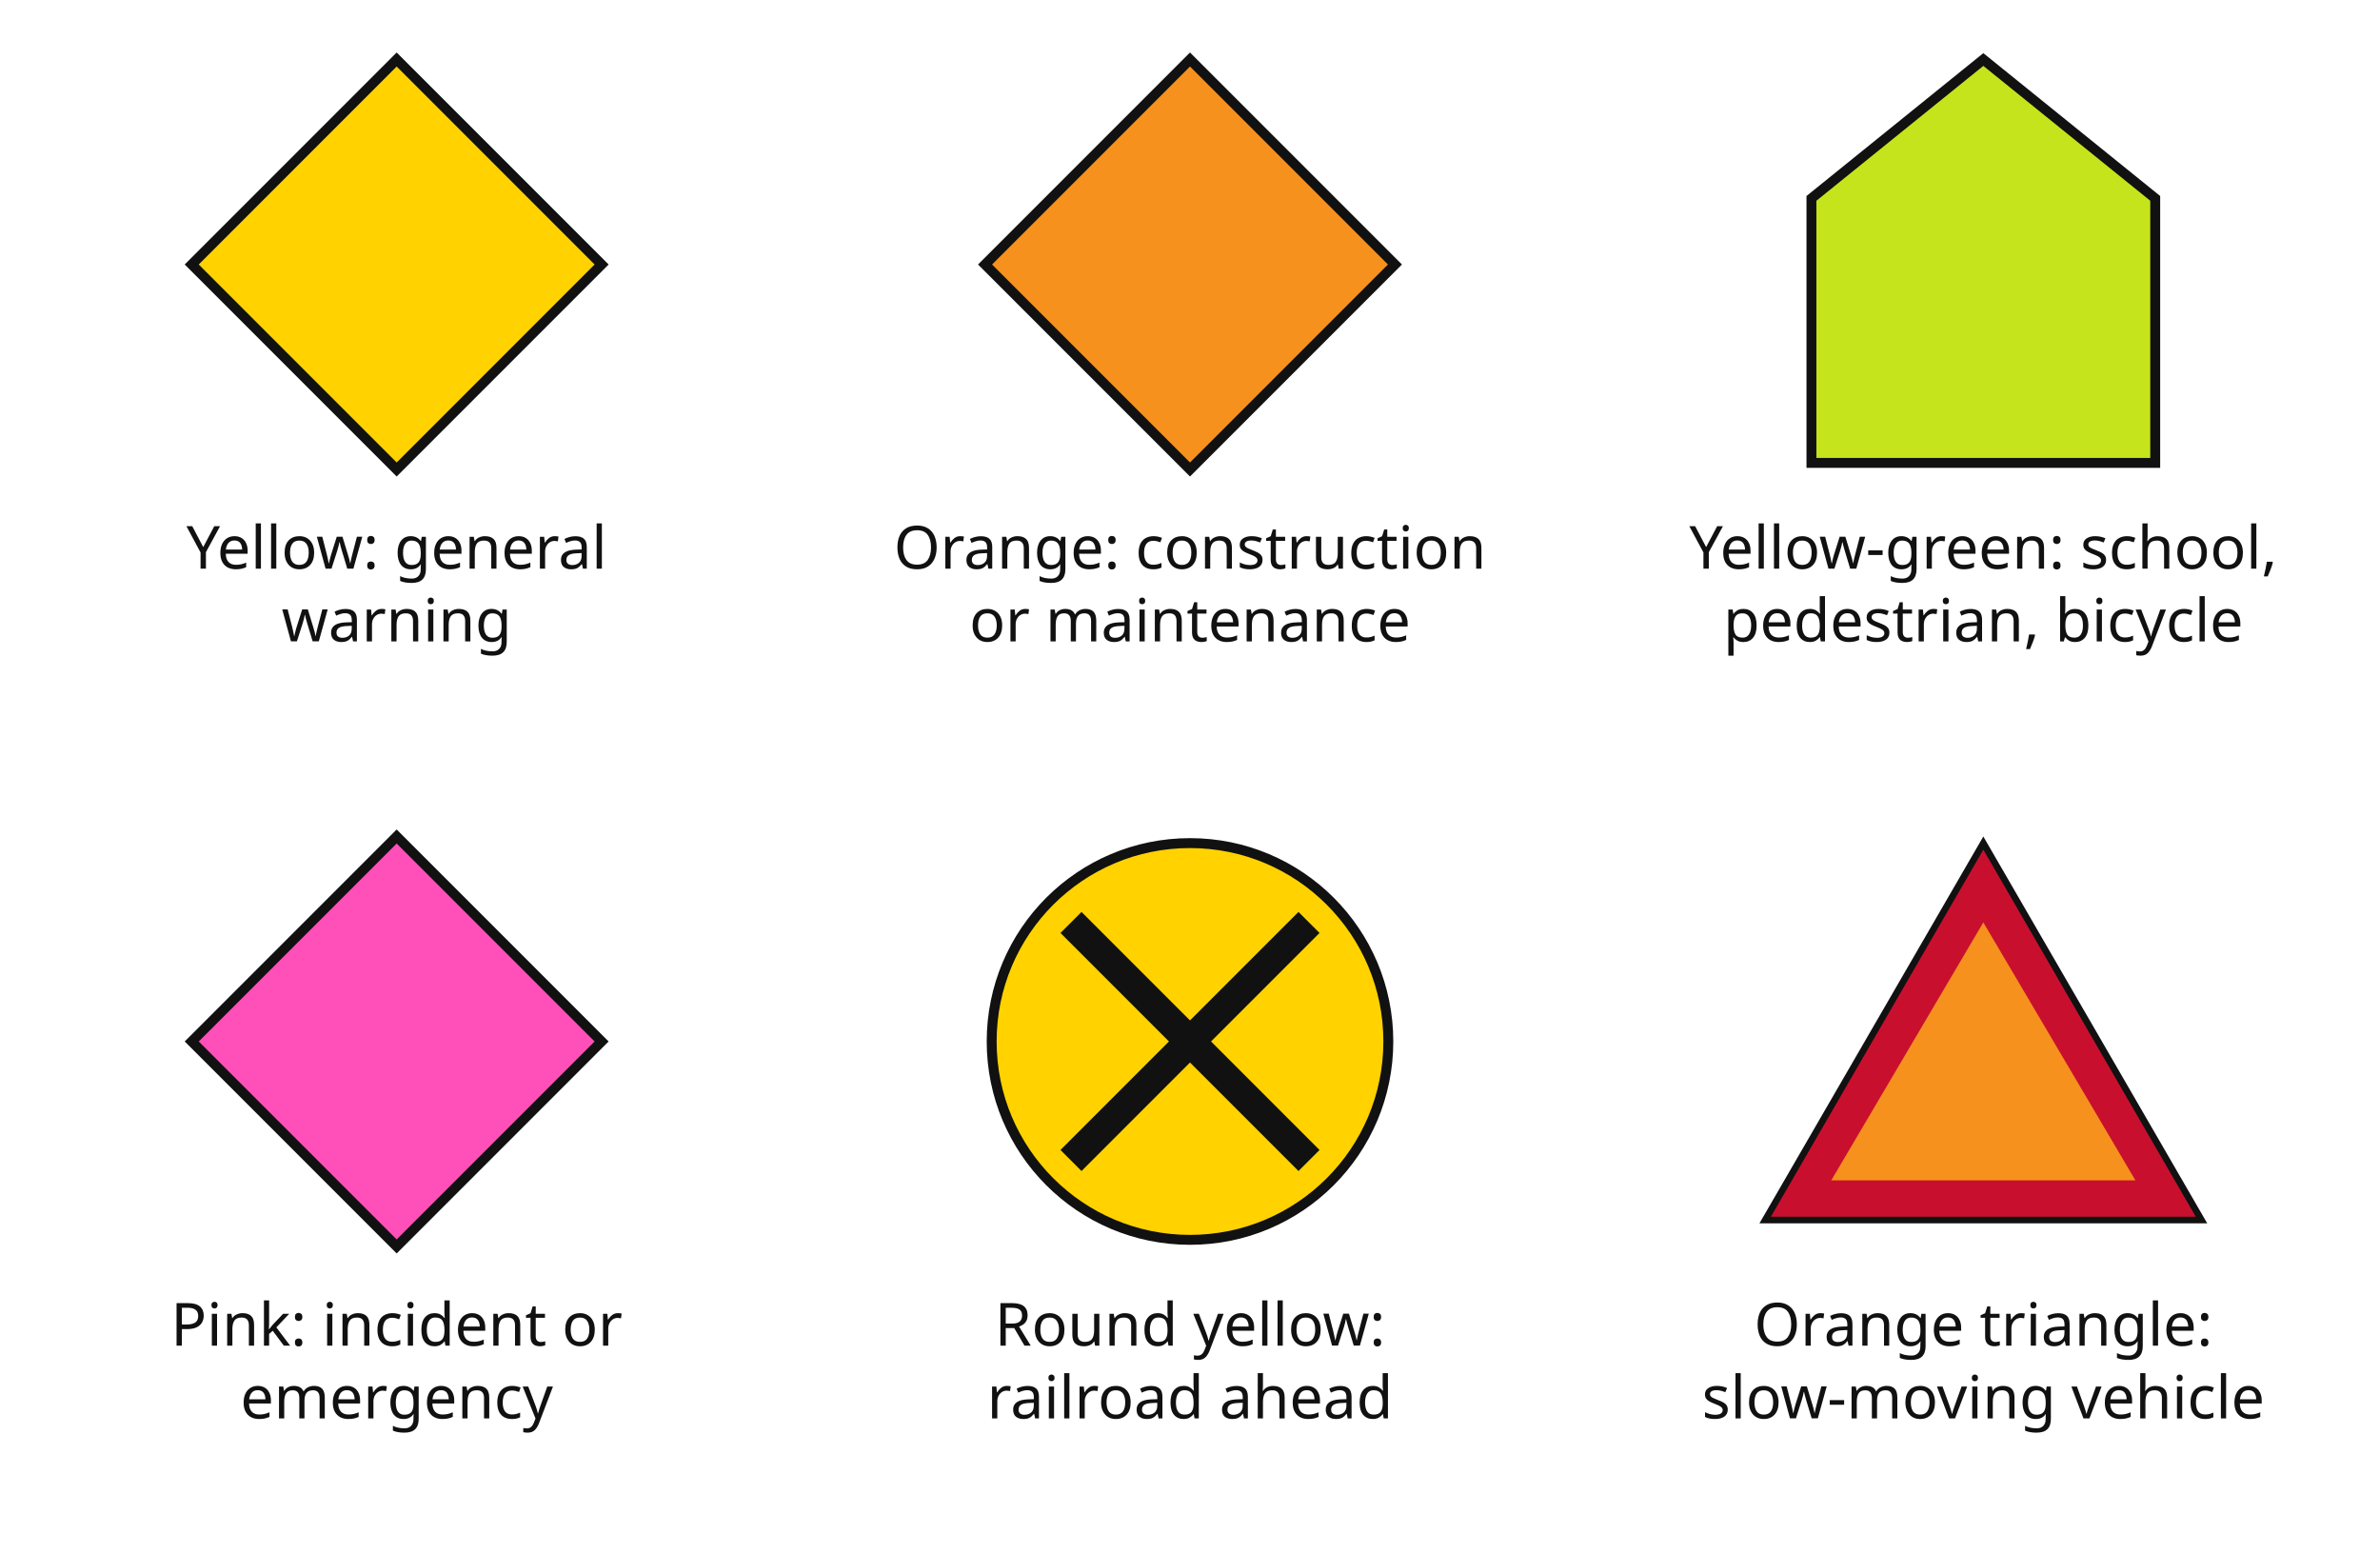
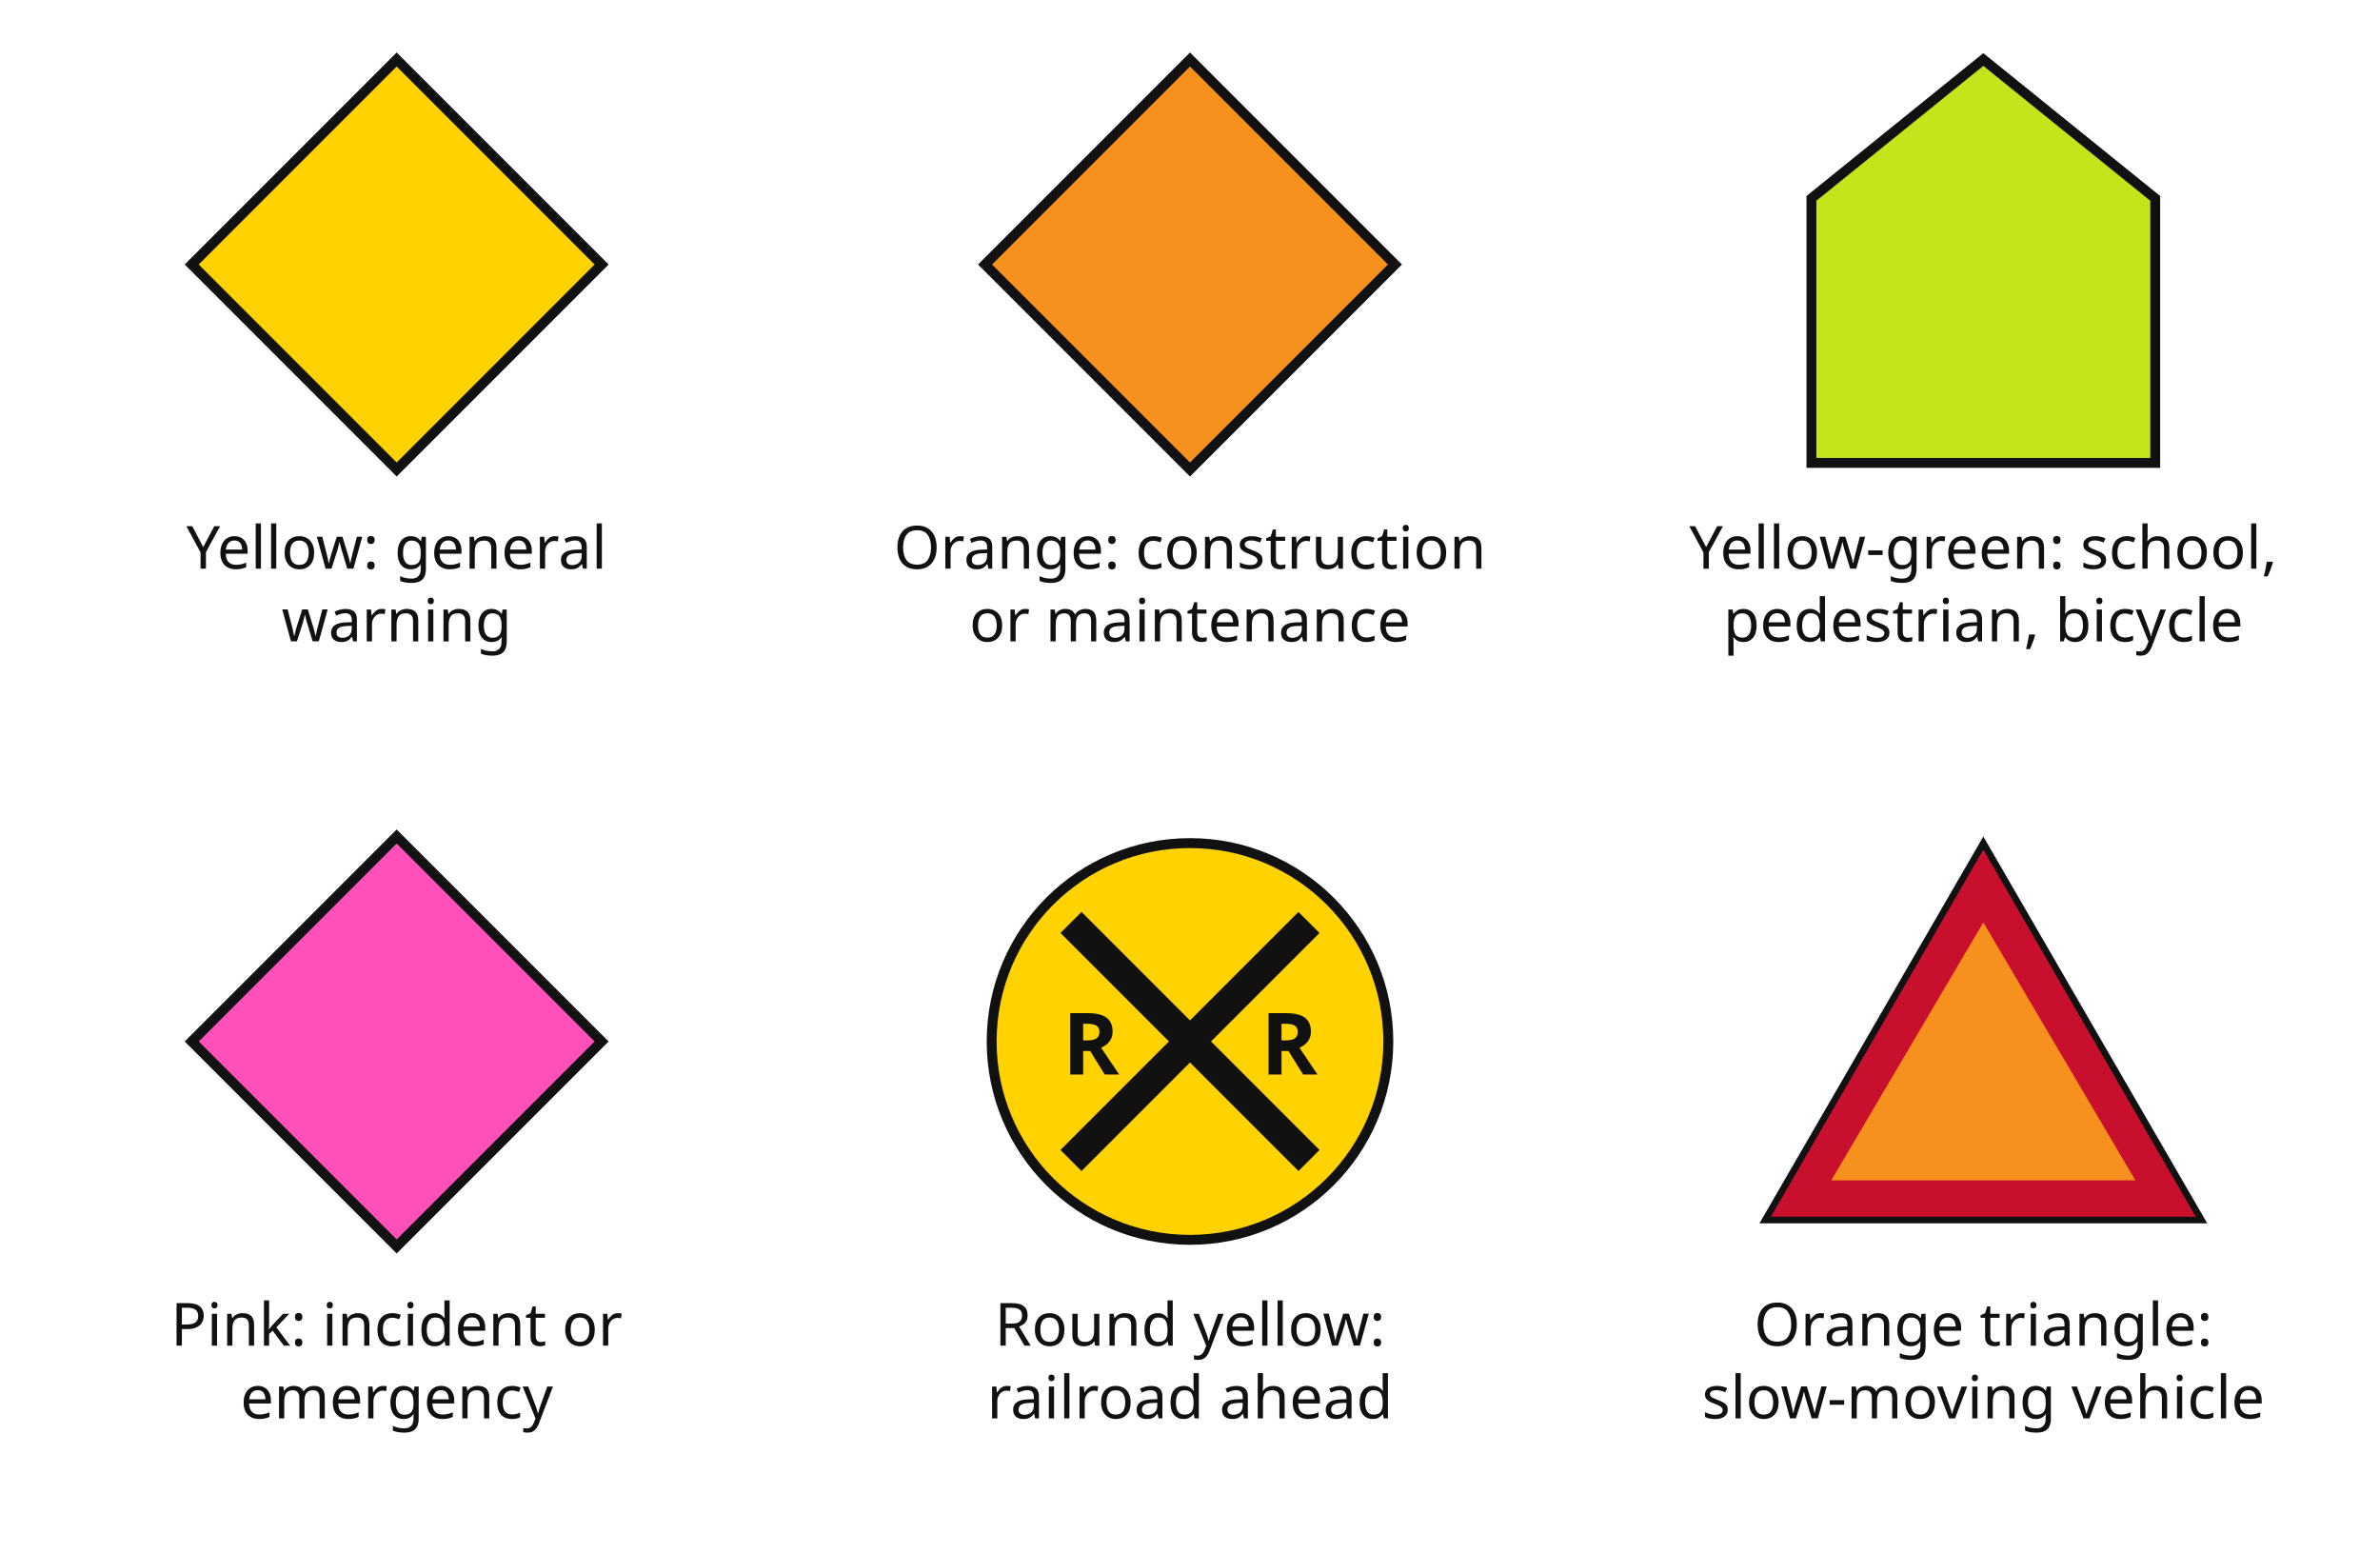
<svg xmlns="http://www.w3.org/2000/svg" viewBox="0 0 720 470" width="720" height="470">
  <rect width="720" height="470" fill="#fff" />
  <polygon points="120,18 182,80 120,142 58,80" fill="#FFD200" stroke="#111" stroke-width="3" />
  <text x="120" y="172" text-anchor="middle" font-family="sans-serif" font-size="18" fill="#111">Yellow: general</text>
  <text x="120" y="194" text-anchor="middle" font-family="sans-serif" font-size="18" fill="#111">warning</text>
  <polygon points="360,18 422,80 360,142 298,80" fill="#F7911E" stroke="#111" stroke-width="3" />
  <text x="360" y="172" text-anchor="middle" font-family="sans-serif" font-size="18" fill="#111">Orange: construction</text>
  <text x="360" y="194" text-anchor="middle" font-family="sans-serif" font-size="18" fill="#111">or maintenance</text>
  <polygon points="600,18 652,60 652,140 548,140 548,60" fill="#C5E41C" stroke="#111" stroke-width="3" />
  <text x="600" y="172" text-anchor="middle" font-family="sans-serif" font-size="18" fill="#111">Yellow-green: school,</text>
  <text x="600" y="194" text-anchor="middle" font-family="sans-serif" font-size="18" fill="#111">pedestrian, bicycle</text>
  <polygon points="120,253 182,315 120,377 58,315" fill="#FF4FB8" stroke="#111" stroke-width="3" />
  <text x="120" y="407" text-anchor="middle" font-family="sans-serif" font-size="18" fill="#111">Pink: incident or</text>
  <text x="120" y="429" text-anchor="middle" font-family="sans-serif" font-size="18" fill="#111">emergency</text>
  <circle cx="360" cy="315" r="60" fill="#FFD200" stroke="#111" stroke-width="3" />
  <line x1="324" y1="279" x2="396" y2="351" stroke="#111" stroke-width="9" />
  <line x1="396" y1="279" x2="324" y2="351" stroke="#111" stroke-width="9" />
+   <text x="330" y="325" text-anchor="middle" font-family="sans-serif" font-size="26" font-weight="bold" fill="#111">R</text>
+   <text x="390" y="325" text-anchor="middle" font-family="sans-serif" font-size="26" font-weight="bold" fill="#111">R</text>
  <text x="360" y="407" text-anchor="middle" font-family="sans-serif" font-size="18" fill="#111">Round yellow:</text>
  <text x="360" y="429" text-anchor="middle" font-family="sans-serif" font-size="18" fill="#111">railroad ahead</text>
  <polygon points="600,255 666,369 534,369" fill="#C8102E" stroke="#111" stroke-width="2" />
  <polygon points="600,279 646,357 554,357" fill="#F7911E" />
  <text x="600" y="407" text-anchor="middle" font-family="sans-serif" font-size="18" fill="#111">Orange triangle:</text>
  <text x="600" y="429" text-anchor="middle" font-family="sans-serif" font-size="18" fill="#111">slow-moving vehicle</text>
</svg>
